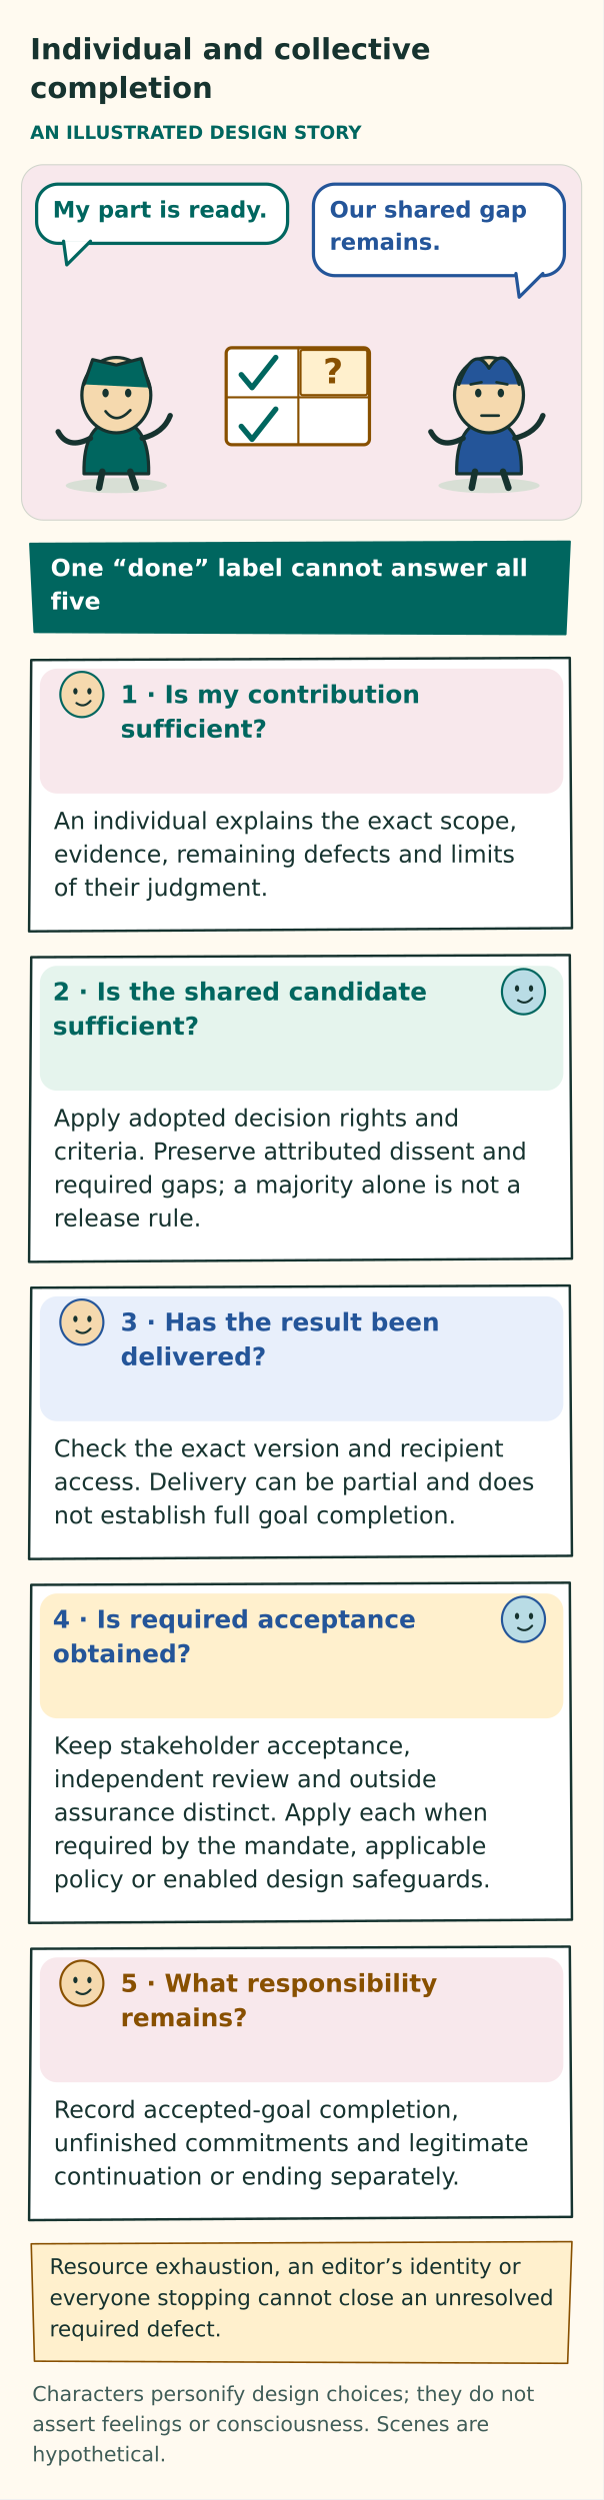
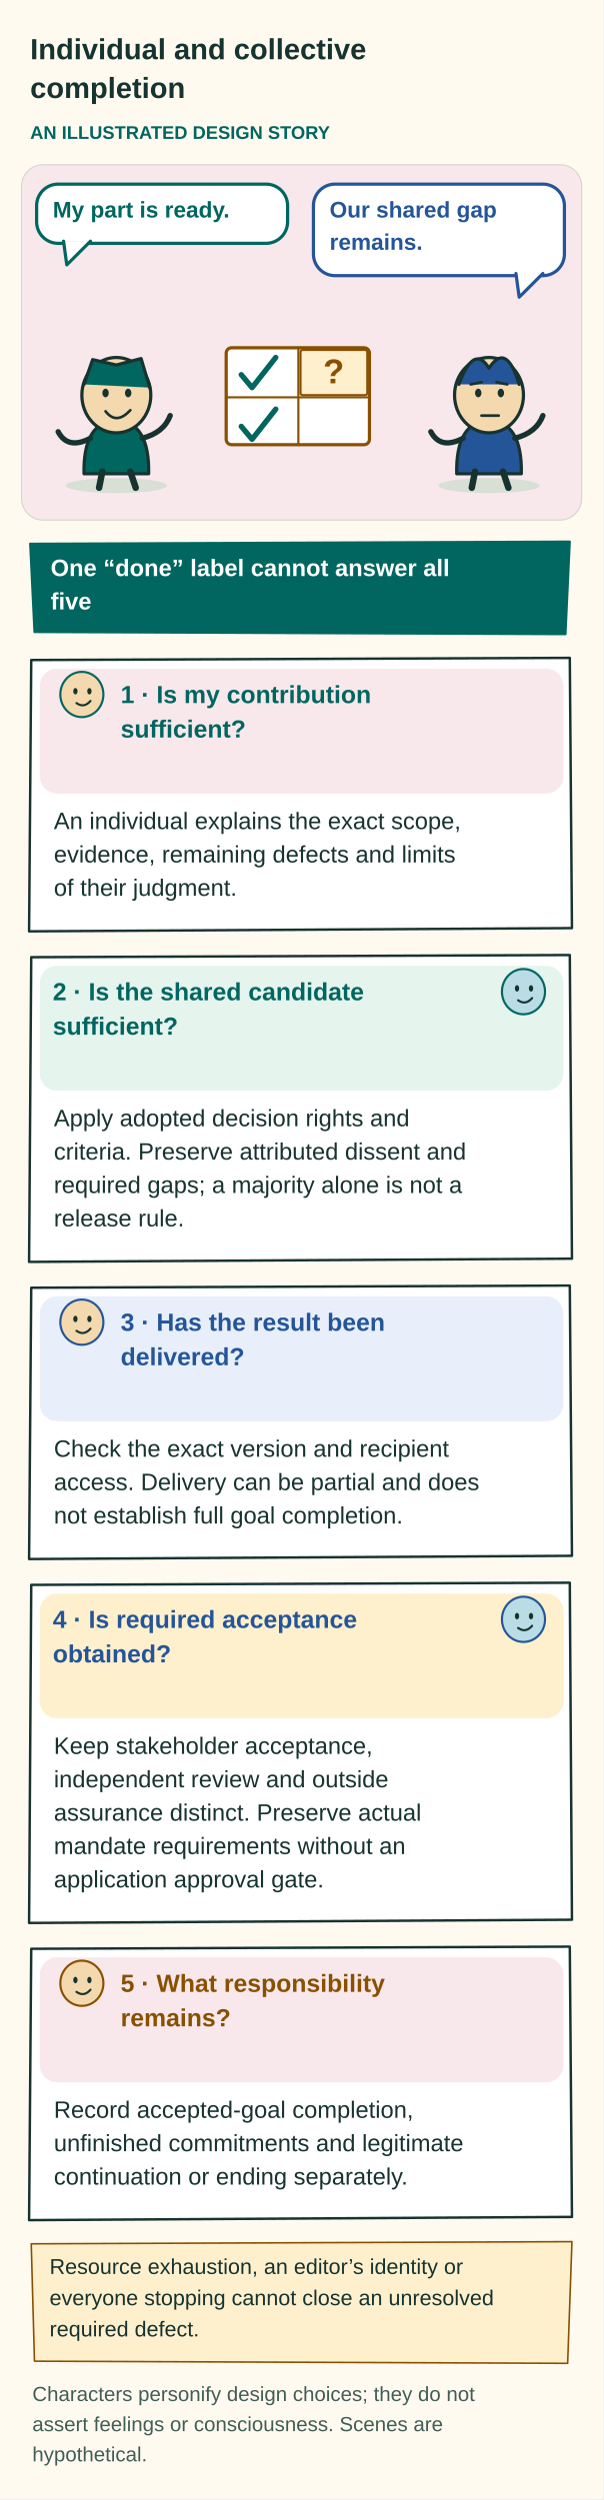
<svg xmlns="http://www.w3.org/2000/svg" width="560" height="2321" viewBox="0 0 560 2321" role="img" aria-labelledby="title description">
  <rect width="560" height="2321" fill="#fffaf0" />
-   <g font-family="DejaVu Sans, Arial, sans-serif">
+   <g font-family="Liberation Sans, Arial, sans-serif">
    <text x="28" y="55" font-size="27" fill="#16332f" font-weight="700">
      <tspan x="28" dy="0">Individual and collective</tspan>
      <tspan x="28" dy="36">completion</tspan>
    </text>
    <text x="28" y="129" font-size="17" fill="#00665f" font-weight="700">
      <tspan x="28" dy="0">AN ILLUSTRATED DESIGN STORY</tspan>
    </text>
    <rect x="20" y="153" width="520" height="330" rx="20" fill="#f8e8ec" stroke="#d0d5cb" stroke-width="1" />
    <rect x="34" y="171" width="233" height="55" rx="20" fill="#ffffff" stroke="#00665f" stroke-width="3" />
    <path d="M59 224 L62 246 L84 224" stroke="#00665f" stroke-width="3" fill="#ffffff" stroke-linecap="round" stroke-linejoin="round" />
    <text x="49" y="202" font-size="21" fill="#00665f" font-weight="700">
      <tspan x="49" dy="0">My part is ready.</tspan>
    </text>
    <rect x="291" y="171" width="233" height="85" rx="20" fill="#ffffff" stroke="#245599" stroke-width="3" />
    <path d="M479 254 L482 276 L504 254" stroke="#245599" stroke-width="3" fill="#ffffff" stroke-linecap="round" stroke-linejoin="round" />
    <text x="306" y="202" font-size="21" fill="#245599" font-weight="700">
      <tspan x="306" dy="0">Our shared gap</tspan>
      <tspan x="306" dy="30">remains.</tspan>
    </text>
    <g transform="translate(108 377) scale(1)">
      <ellipse cx="0" cy="74" rx="47" ry="7" fill="#d8dfd5" stroke="none" stroke-width="3" />
      <path d="M-30 63 Q-31 15 0 13 Q31 15 30 63 Z" stroke="#16332f" stroke-width="3" fill="#00665f" stroke-linecap="round" stroke-linejoin="round" />
      <path d="M-13 61 L-16 76 M13 61 L18 76" stroke="#16332f" stroke-width="6" fill="none" stroke-linecap="round" stroke-linejoin="round" />
      <path d="M-24 30 Q-45 41 -54 24 M24 30 Q44 25 50 9" stroke="#16332f" stroke-width="5" fill="none" stroke-linecap="round" stroke-linejoin="round" />
      <ellipse cx="0" cy="-10" rx="32" ry="35" fill="#f5d9ae" stroke="#16332f" stroke-width="3" />
      <path d="M-30 -20 L-22 -43 L0 -38 L23 -44 L31 -17" stroke="#16332f" stroke-width="3" fill="#00665f" stroke-linecap="round" stroke-linejoin="round" />
      <ellipse cx="-10" cy="-12" rx="3" ry="4" fill="#16332f" stroke="none" stroke-width="3" />
      <ellipse cx="11" cy="-12" rx="3" ry="4" fill="#16332f" stroke="none" stroke-width="3" />
      <path d="M-10 5 Q0 18 13 4" stroke="#16332f" stroke-width="2.5" fill="none" stroke-linecap="round" stroke-linejoin="round" />
    </g>
    <g transform="translate(454 377) scale(1)">
      <ellipse cx="0" cy="74" rx="47" ry="7" fill="#d8dfd5" stroke="none" stroke-width="3" />
      <path d="M-30 63 Q-31 15 0 13 Q31 15 30 63 Z" stroke="#16332f" stroke-width="3" fill="#245599" stroke-linecap="round" stroke-linejoin="round" />
      <path d="M-13 61 L-16 76 M13 61 L18 76" stroke="#16332f" stroke-width="6" fill="none" stroke-linecap="round" stroke-linejoin="round" />
      <path d="M-24 30 Q-45 41 -54 24 M24 30 Q44 25 50 9" stroke="#16332f" stroke-width="5" fill="none" stroke-linecap="round" stroke-linejoin="round" />
      <ellipse cx="0" cy="-10" rx="32" ry="35" fill="#f5d9ae" stroke="#16332f" stroke-width="3" />
      <path d="M-28 -20 Q-14 -58 0 -35 Q16 -60 28 -20" stroke="#16332f" stroke-width="3" fill="#245599" stroke-linecap="round" stroke-linejoin="round" />
      <ellipse cx="-10" cy="-12" rx="3" ry="4" fill="#16332f" stroke="none" stroke-width="3" />
      <ellipse cx="11" cy="-12" rx="3" ry="4" fill="#16332f" stroke="none" stroke-width="3" />
      <path d="M-17 -20 L-7 -22 M7 -22 L17 -20" stroke="#16332f" stroke-width="2.5" fill="none" stroke-linecap="round" stroke-linejoin="round" />
      <path d="M-7 9 L9 9" stroke="#16332f" stroke-width="2.5" fill="none" stroke-linecap="round" stroke-linejoin="round" />
    </g>
    <rect x="210" y="323" width="133" height="90" rx="5" fill="#ffffff" stroke="#885000" stroke-width="3" />
    <path d="M210 369 H343 M277 323 V413" stroke="#885000" stroke-width="2" fill="none" stroke-linecap="round" stroke-linejoin="round" />
    <rect x="279" y="325" width="62" height="42" rx="2" fill="#fff0cd" stroke="#885000" stroke-width="2" />
    <text x="300" y="356" font-size="32" fill="#885000" font-weight="700">
      <tspan x="300" dy="0">?</tspan>
    </text>
    <path d="M224 348 l10 12 l22 -28" stroke="#00665f" stroke-width="5" fill="none" stroke-linecap="round" stroke-linejoin="round" />
    <path d="M224 396 l10 12 l22 -28" stroke="#00665f" stroke-width="5" fill="none" stroke-linecap="round" stroke-linejoin="round" />
    <path d="M28 505 L529 503 L525 589 L32 587 Z" stroke="#00665f" stroke-width="2" fill="#00665f" stroke-linecap="round" stroke-linejoin="round" />
    <text x="47" y="535" font-size="22" fill="#ffffff" font-weight="700">
      <tspan x="47" dy="0">One “done” label cannot answer all</tspan>
      <tspan x="47" dy="31">five</tspan>
    </text>
    <path d="M29 613 L529 611 L531 862 L27 865 Z" stroke="#16332f" stroke-width="2.3" fill="#ffffff" stroke-linecap="round" stroke-linejoin="round" />
    <rect x="37" y="621" width="486" height="116" rx="16" fill="#f8e8ec" stroke="none" stroke-width="0" />
    <ellipse cx="76" cy="645" rx="20" ry="21" fill="#f5d9ae" stroke="#00665f" stroke-width="2" />
    <ellipse cx="70" cy="642" rx="2" ry="3" fill="#16332f" stroke="none" stroke-width="3" />
    <ellipse cx="83" cy="642" rx="2" ry="3" fill="#16332f" stroke="none" stroke-width="3" />
    <path d="M71 653 q7 5 13 -2" stroke="#16332f" stroke-width="2" fill="none" stroke-linecap="round" stroke-linejoin="round" />
    <text x="112" y="653" font-size="23" fill="#00665f" font-weight="700">
      <tspan x="112" dy="0">1 · Is my contribution</tspan>
      <tspan x="112" dy="32">sufficient?</tspan>
    </text>
    <text x="50" y="770" font-size="22" fill="#16332f">
      <tspan x="50" dy="0">An individual explains the exact scope,</tspan>
      <tspan x="50" dy="31">evidence, remaining defects and limits</tspan>
      <tspan x="50" dy="31">of their judgment.</tspan>
    </text>
    <path d="M29 889 L529 887 L531 1169 L27 1172 Z" stroke="#16332f" stroke-width="2.3" fill="#ffffff" stroke-linecap="round" stroke-linejoin="round" />
    <rect x="37" y="897" width="486" height="116" rx="16" fill="#e5f4ed" stroke="none" stroke-width="0" />
    <ellipse cx="486" cy="921" rx="20" ry="21" fill="#b9dce5" stroke="#00665f" stroke-width="2" />
    <ellipse cx="480" cy="918" rx="2" ry="3" fill="#16332f" stroke="none" stroke-width="3" />
    <ellipse cx="493" cy="918" rx="2" ry="3" fill="#16332f" stroke="none" stroke-width="3" />
    <path d="M481 929 q7 5 13 -2" stroke="#16332f" stroke-width="2" fill="none" stroke-linecap="round" stroke-linejoin="round" />
    <text x="49" y="929" font-size="23" fill="#00665f" font-weight="700">
      <tspan x="49" dy="0">2 · Is the shared candidate</tspan>
      <tspan x="49" dy="32">sufficient?</tspan>
    </text>
    <text x="50" y="1046" font-size="22" fill="#16332f">
      <tspan x="50" dy="0">Apply adopted decision rights and</tspan>
      <tspan x="50" dy="31">criteria. Preserve attributed dissent and</tspan>
      <tspan x="50" dy="31">required gaps; a majority alone is not a</tspan>
      <tspan x="50" dy="31">release rule.</tspan>
    </text>
    <path d="M29 1196 L529 1194 L531 1445 L27 1448 Z" stroke="#16332f" stroke-width="2.3" fill="#ffffff" stroke-linecap="round" stroke-linejoin="round" />
    <rect x="37" y="1204" width="486" height="116" rx="16" fill="#e8effb" stroke="none" stroke-width="0" />
    <ellipse cx="76" cy="1228" rx="20" ry="21" fill="#f5d9ae" stroke="#245599" stroke-width="2" />
    <ellipse cx="70" cy="1225" rx="2" ry="3" fill="#16332f" stroke="none" stroke-width="3" />
    <ellipse cx="83" cy="1225" rx="2" ry="3" fill="#16332f" stroke="none" stroke-width="3" />
    <path d="M71 1236 q7 5 13 -2" stroke="#16332f" stroke-width="2" fill="none" stroke-linecap="round" stroke-linejoin="round" />
    <text x="112" y="1236" font-size="23" fill="#245599" font-weight="700">
      <tspan x="112" dy="0">3 · Has the result been</tspan>
      <tspan x="112" dy="32">delivered?</tspan>
    </text>
    <text x="50" y="1353" font-size="22" fill="#16332f">
      <tspan x="50" dy="0">Check the exact version and recipient</tspan>
      <tspan x="50" dy="31">access. Delivery can be partial and does</tspan>
      <tspan x="50" dy="31">not establish full goal completion.</tspan>
    </text>
    <path d="M29 1472 L529 1470 L531 1783 L27 1786 Z" stroke="#16332f" stroke-width="2.3" fill="#ffffff" stroke-linecap="round" stroke-linejoin="round" />
    <rect x="37" y="1480" width="486" height="116" rx="16" fill="#fff0cd" stroke="none" stroke-width="0" />
    <ellipse cx="486" cy="1504" rx="20" ry="21" fill="#b9dce5" stroke="#245599" stroke-width="2" />
    <ellipse cx="480" cy="1501" rx="2" ry="3" fill="#16332f" stroke="none" stroke-width="3" />
    <ellipse cx="493" cy="1501" rx="2" ry="3" fill="#16332f" stroke="none" stroke-width="3" />
    <path d="M481 1512 q7 5 13 -2" stroke="#16332f" stroke-width="2" fill="none" stroke-linecap="round" stroke-linejoin="round" />
    <text x="49" y="1512" font-size="23" fill="#245599" font-weight="700">
      <tspan x="49" dy="0">4 · Is required acceptance</tspan>
      <tspan x="49" dy="32">obtained?</tspan>
    </text>
    <text x="50" y="1629" font-size="22" fill="#16332f">
      <tspan x="50" dy="0">Keep stakeholder acceptance,</tspan>
      <tspan x="50" dy="31">independent review and outside</tspan>
-       <tspan x="50" dy="31">assurance distinct. Apply each when</tspan>
-       <tspan x="50" dy="31">required by the mandate, applicable</tspan>
-       <tspan x="50" dy="31">policy or enabled design safeguards.</tspan>
+       <tspan x="50" dy="31">assurance distinct. Preserve actual</tspan>
+       <tspan x="50" dy="31">mandate requirements without an</tspan>
+       <tspan x="50" dy="31">application approval gate.</tspan>
    </text>
    <path d="M29 1810 L529 1808 L531 2059 L27 2062 Z" stroke="#16332f" stroke-width="2.3" fill="#ffffff" stroke-linecap="round" stroke-linejoin="round" />
    <rect x="37" y="1818" width="486" height="116" rx="16" fill="#f8e8ec" stroke="none" stroke-width="0" />
    <ellipse cx="76" cy="1842" rx="20" ry="21" fill="#f5d9ae" stroke="#885000" stroke-width="2" />
    <ellipse cx="70" cy="1839" rx="2" ry="3" fill="#16332f" stroke="none" stroke-width="3" />
    <ellipse cx="83" cy="1839" rx="2" ry="3" fill="#16332f" stroke="none" stroke-width="3" />
    <path d="M71 1850 q7 5 13 -2" stroke="#16332f" stroke-width="2" fill="none" stroke-linecap="round" stroke-linejoin="round" />
    <text x="112" y="1850" font-size="23" fill="#885000" font-weight="700">
      <tspan x="112" dy="0">5 · What responsibility</tspan>
      <tspan x="112" dy="32">remains?</tspan>
    </text>
    <text x="50" y="1967" font-size="22" fill="#16332f">
      <tspan x="50" dy="0">Record accepted-goal completion,</tspan>
      <tspan x="50" dy="31">unfinished commitments and legitimate</tspan>
      <tspan x="50" dy="31">continuation or ending separately.</tspan>
    </text>
    <path d="M29 2084 L531 2082 L527 2195 L32 2193 Z" stroke="#885000" stroke-width="1.5" fill="#fff0cd" stroke-linecap="round" stroke-linejoin="round" />
    <text x="46" y="2112" font-size="20" fill="#16332f">
      <tspan x="46" dy="0">Resource exhaustion, an editor’s identity or</tspan>
      <tspan x="46" dy="29">everyone stopping cannot close an unresolved</tspan>
      <tspan x="46" dy="29">required defect.</tspan>
    </text>
    <text x="30" y="2230" font-size="19" fill="#405d58">
      <tspan x="30" dy="0">Characters personify design choices; they do not</tspan>
      <tspan x="30" dy="28">assert feelings or consciousness. Scenes are</tspan>
      <tspan x="30" dy="28">hypothetical.</tspan>
    </text>
  </g>
</svg>
